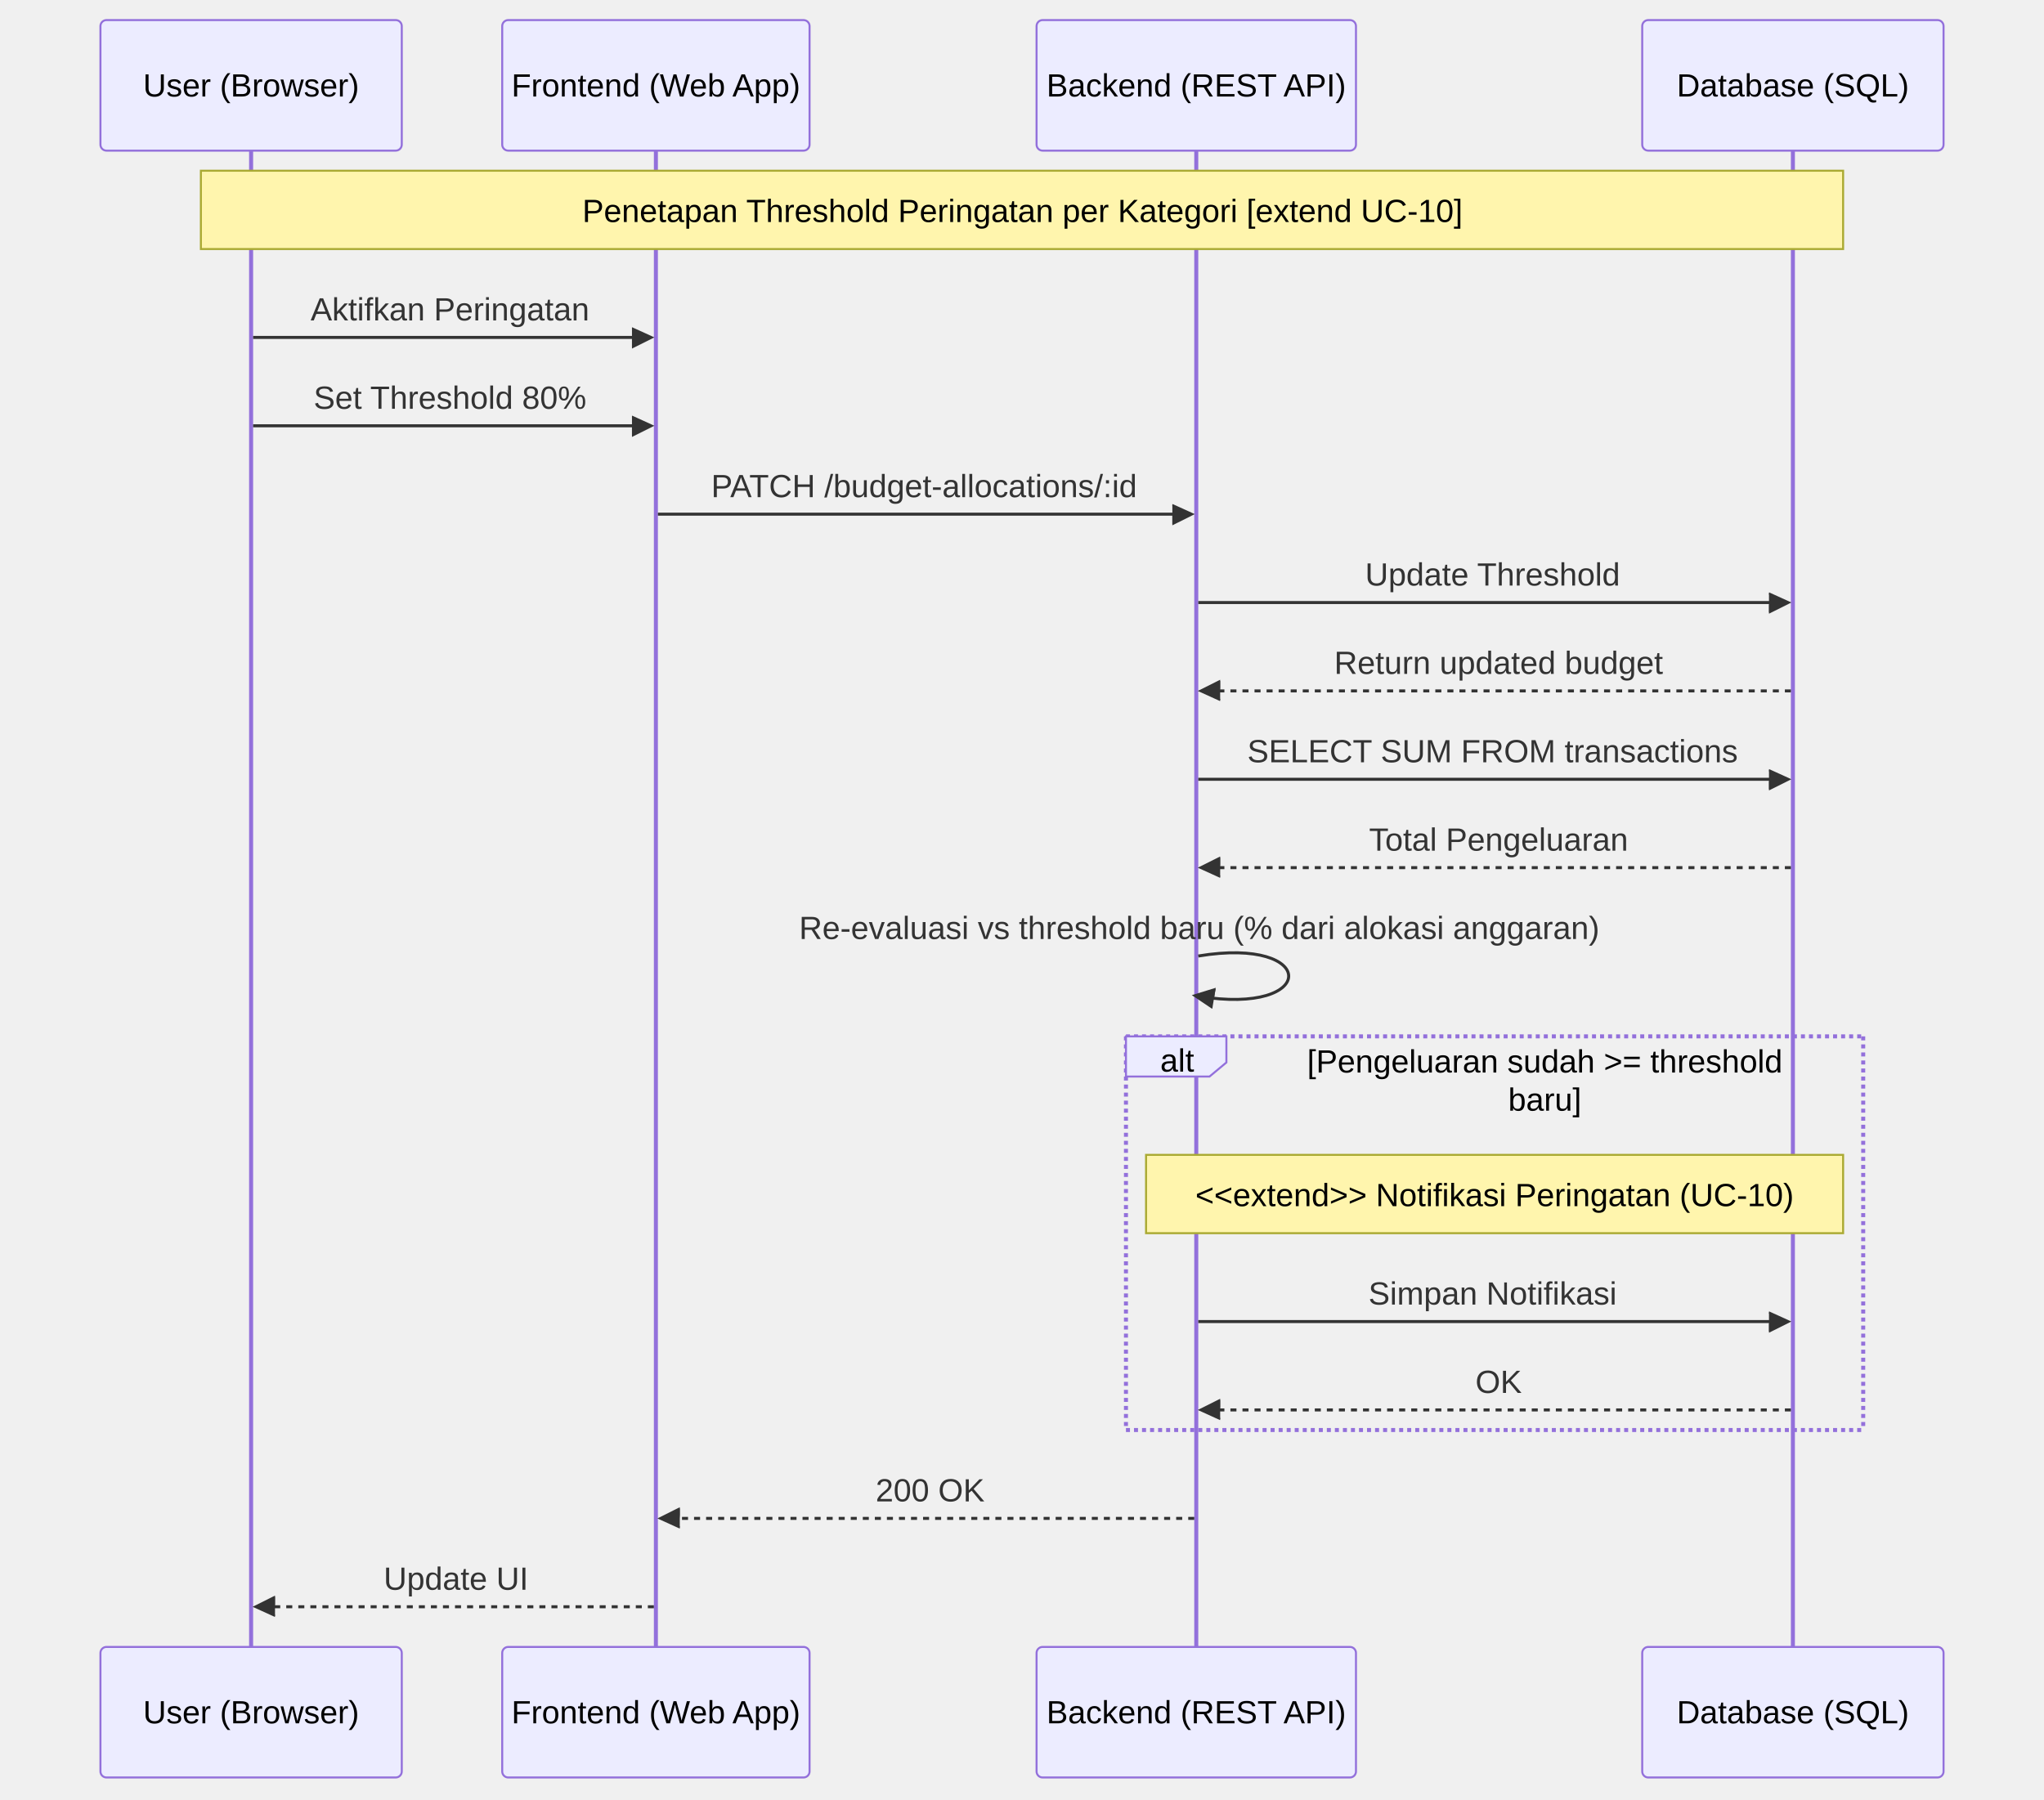
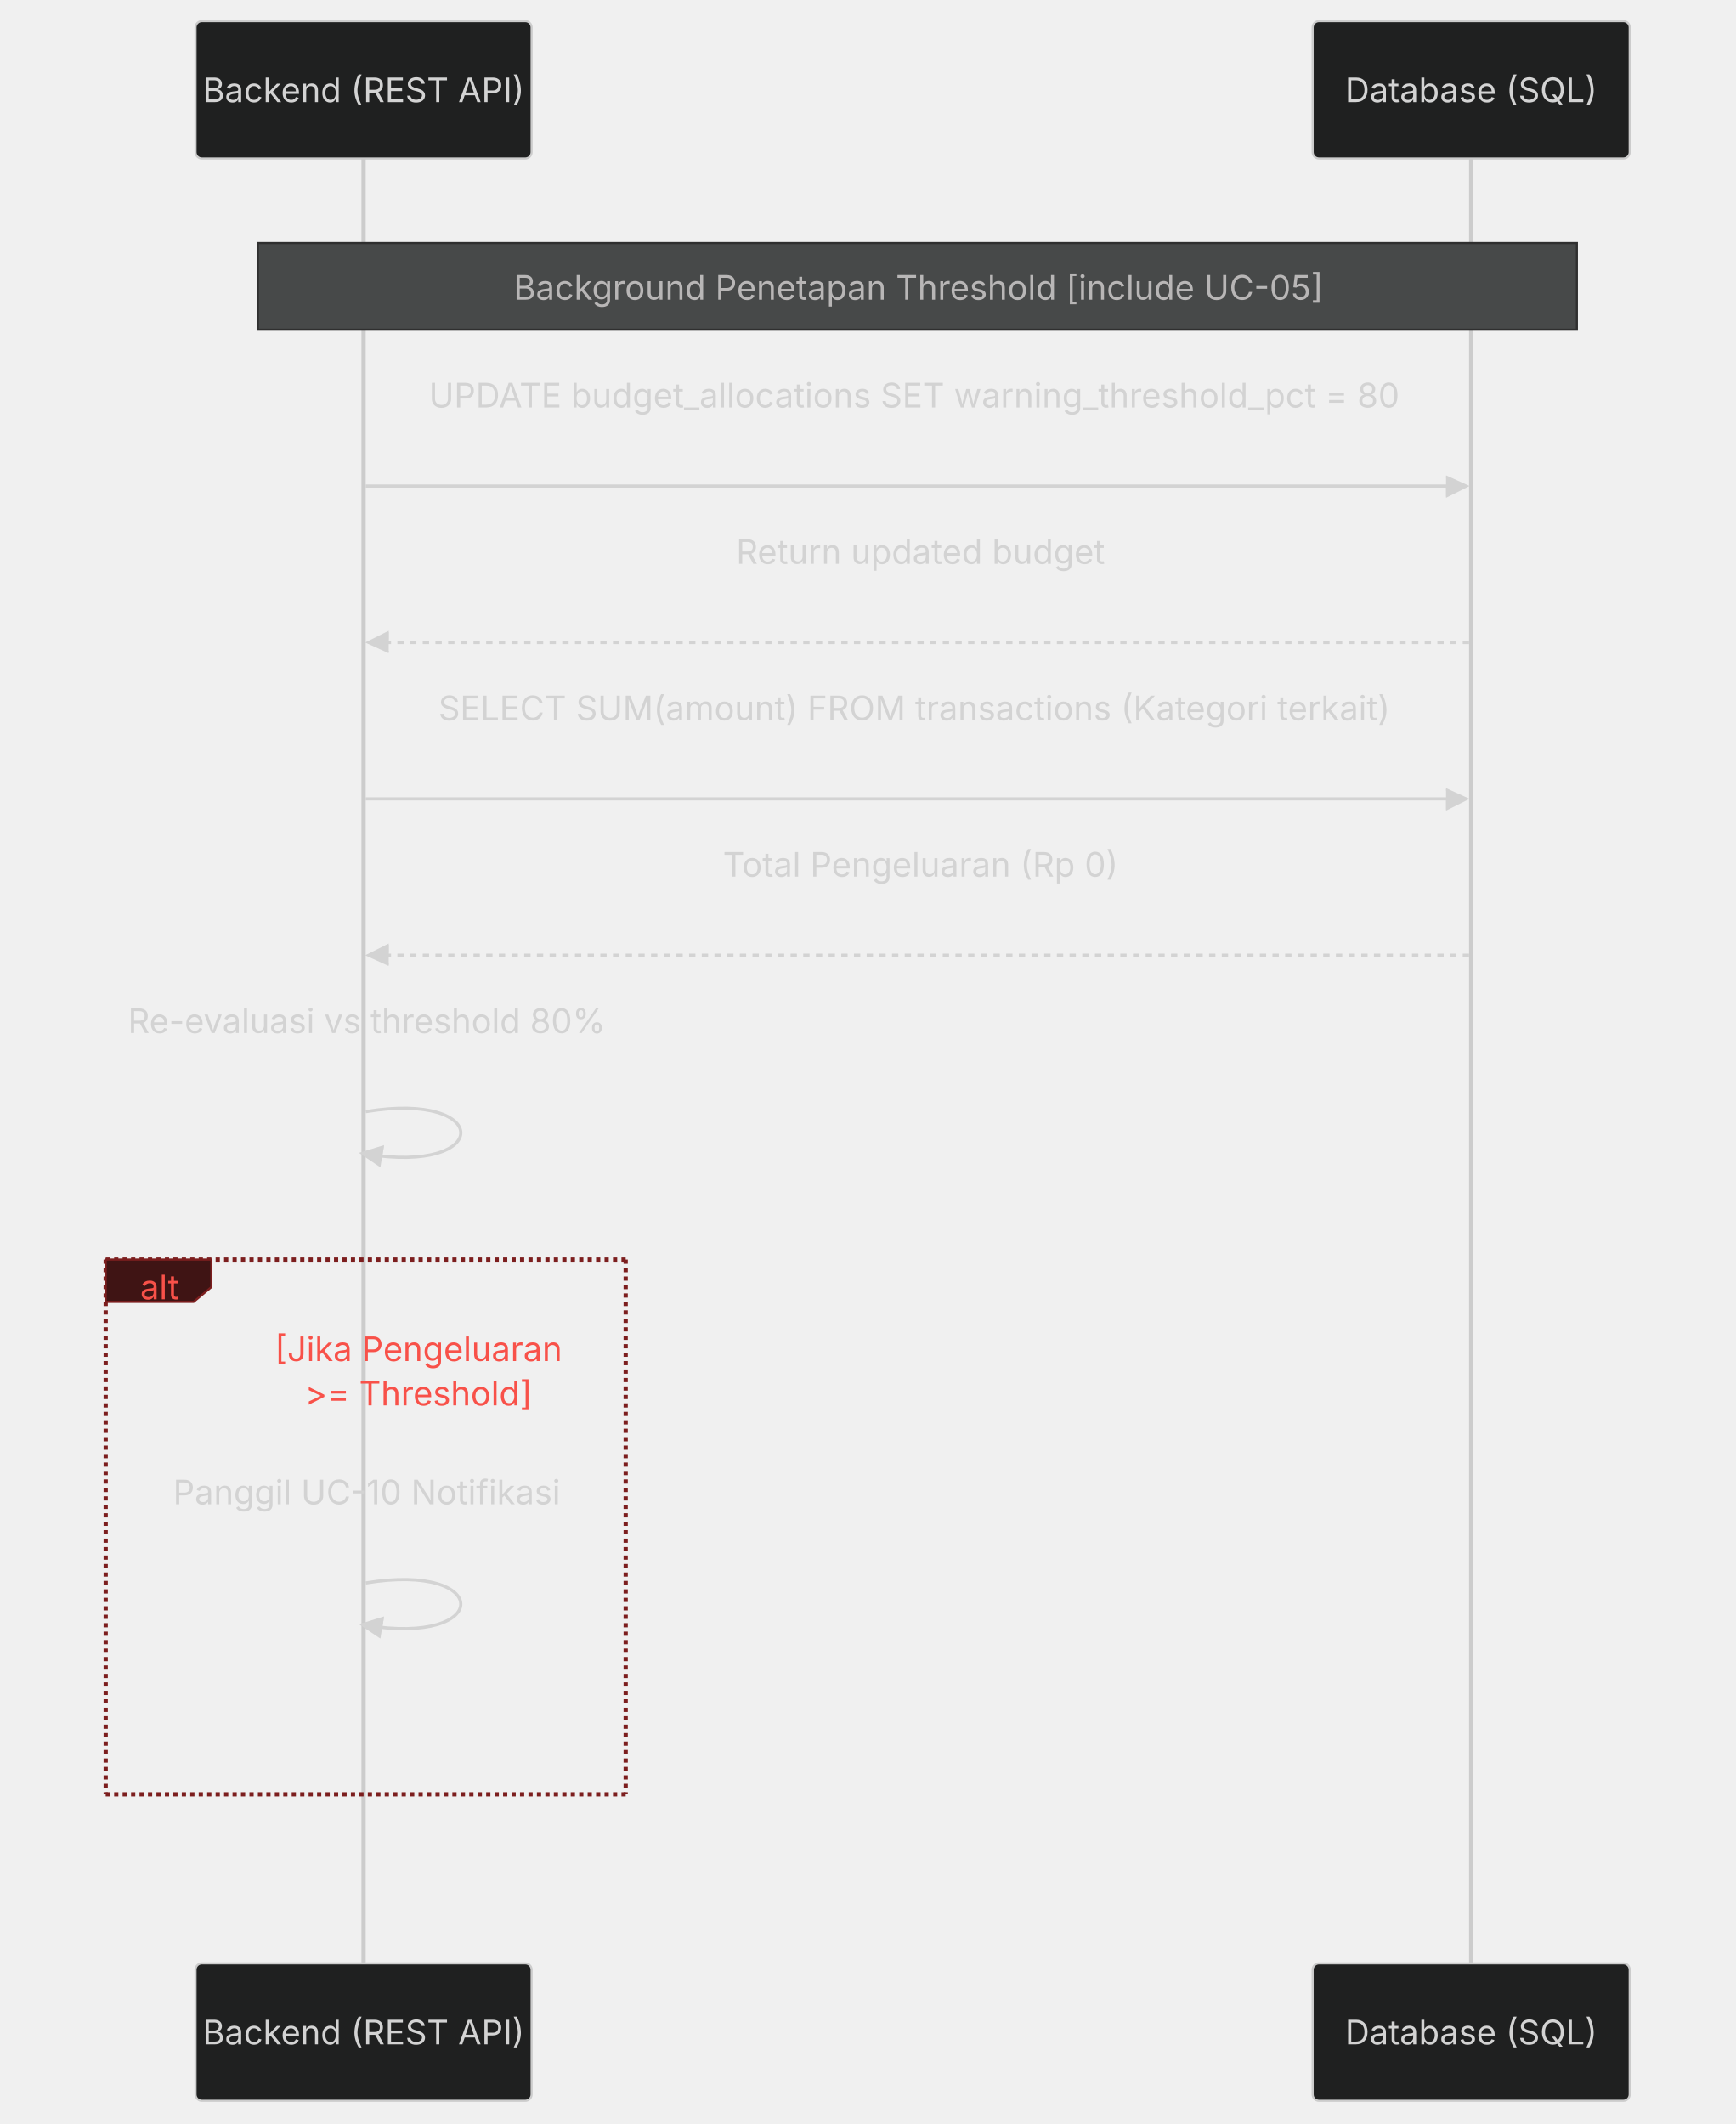
- <svg xmlns="http://www.w3.org/2000/svg" id="my-svg" width="100%" style="max-width: 1017.5px; background-color: transparent;" viewBox="-50 -10 1017.5 896" role="graphics-document document" aria-roledescription="sequence">
+ <svg xmlns="http://www.w3.org/2000/svg" id="my-svg" width="821" height="1005" viewBox="-92.5 -10 821 1005" role="graphics-document document" aria-roledescription="sequence" style="background-color: transparent;">
  <g>
-     <rect x="767.5" y="810" fill="#eaeaea" stroke="#666" width="150" height="65" name="DB" rx="3" ry="3" class="actor actor-bottom" />
-     <text x="842.5" y="842.5" dominant-baseline="central" alignment-baseline="central" class="actor actor-box" style="text-anchor: middle; font-size: 16px; font-weight: 400;">
-       <tspan x="842.5" dy="0">Database (SQL)</tspan>
+     <rect x="528.5" y="919" fill="#eaeaea" stroke="#666" width="150" height="65" name="DB" rx="3" ry="3" class="actor actor-bottom" />
+     <text x="603.5" y="951.5" dominant-baseline="central" alignment-baseline="central" class="actor actor-box" style="text-anchor: middle; font-size: 16px; font-weight: 400;">
+       <tspan x="603.5" dy="0">Database (SQL)</tspan>
    </text>
  </g>
  <g>
-     <rect x="466" y="810" fill="#eaeaea" stroke="#666" width="159" height="65" name="Server" rx="3" ry="3" class="actor actor-bottom" />
-     <text x="545.5" y="842.5" dominant-baseline="central" alignment-baseline="central" class="actor actor-box" style="text-anchor: middle; font-size: 16px; font-weight: 400;">
-       <tspan x="545.5" dy="0">Backend (REST API)</tspan>
+     <rect x="0" y="919" fill="#eaeaea" stroke="#666" width="159" height="65" name="Server" rx="3" ry="3" class="actor actor-bottom" />
+     <text x="79.5" y="951.5" dominant-baseline="central" alignment-baseline="central" class="actor actor-box" style="text-anchor: middle; font-size: 16px; font-weight: 400;">
+       <tspan x="79.5" dy="0">Backend (REST API)</tspan>
    </text>
  </g>
  <g>
-     <rect x="200" y="810" fill="#eaeaea" stroke="#666" width="153" height="65" name="UI" rx="3" ry="3" class="actor actor-bottom" />
-     <text x="276.5" y="842.5" dominant-baseline="central" alignment-baseline="central" class="actor actor-box" style="text-anchor: middle; font-size: 16px; font-weight: 400;">
-       <tspan x="276.5" dy="0">Frontend (Web App)</tspan>
-     </text>
-   </g>
-   <g>
-     <rect x="0" y="810" fill="#eaeaea" stroke="#666" width="150" height="65" name="User" rx="3" ry="3" class="actor actor-bottom" />
-     <text x="75" y="842.5" dominant-baseline="central" alignment-baseline="central" class="actor actor-box" style="text-anchor: middle; font-size: 16px; font-weight: 400;">
-       <tspan x="75" dy="0">User (Browser)</tspan>
-     </text>
-   </g>
-   <g>
-     <line id="actor3" x1="842.5" y1="65" x2="842.5" y2="810" class="actor-line 200" stroke-width="0.5px" stroke="#999" name="DB" data-et="life-line" data-id="DB" />
-     <g id="root-3" data-et="participant" data-type="participant" data-id="DB">
-       <rect x="767.5" y="0" fill="#eaeaea" stroke="#666" width="150" height="65" name="DB" rx="3" ry="3" class="actor actor-top" />
-       <text x="842.5" y="32.5" dominant-baseline="central" alignment-baseline="central" class="actor actor-box" style="text-anchor: middle; font-size: 16px; font-weight: 400;">
-         <tspan x="842.5" dy="0">Database (SQL)</tspan>
+     <line id="actor1" x1="603.5" y1="65" x2="603.5" y2="919" class="actor-line 200" stroke-width="0.5px" stroke="#999" name="DB" data-et="life-line" data-id="DB" />
+     <g id="root-1" data-et="participant" data-type="participant" data-id="DB">
+       <rect x="528.5" y="0" fill="#eaeaea" stroke="#666" width="150" height="65" name="DB" rx="3" ry="3" class="actor actor-top" />
+       <text x="603.5" y="32.5" dominant-baseline="central" alignment-baseline="central" class="actor actor-box" style="text-anchor: middle; font-size: 16px; font-weight: 400;">
+         <tspan x="603.5" dy="0">Database (SQL)</tspan>
      </text>
    </g>
  </g>
  <g>
-     <line id="actor2" x1="545.5" y1="65" x2="545.5" y2="810" class="actor-line 200" stroke-width="0.5px" stroke="#999" name="Server" data-et="life-line" data-id="Server" />
-     <g id="root-2" data-et="participant" data-type="participant" data-id="Server">
-       <rect x="466" y="0" fill="#eaeaea" stroke="#666" width="159" height="65" name="Server" rx="3" ry="3" class="actor actor-top" />
-       <text x="545.5" y="32.5" dominant-baseline="central" alignment-baseline="central" class="actor actor-box" style="text-anchor: middle; font-size: 16px; font-weight: 400;">
-         <tspan x="545.5" dy="0">Backend (REST API)</tspan>
+     <line id="actor0" x1="79.5" y1="65" x2="79.5" y2="919" class="actor-line 200" stroke-width="0.5px" stroke="#999" name="Server" data-et="life-line" data-id="Server" />
+     <g id="root-0" data-et="participant" data-type="participant" data-id="Server">
+       <rect x="0" y="0" fill="#eaeaea" stroke="#666" width="159" height="65" name="Server" rx="3" ry="3" class="actor actor-top" />
+       <text x="79.5" y="32.5" dominant-baseline="central" alignment-baseline="central" class="actor actor-box" style="text-anchor: middle; font-size: 16px; font-weight: 400;">
+         <tspan x="79.5" dy="0">Backend (REST API)</tspan>
      </text>
    </g>
  </g>
-   <g>
-     <line id="actor1" x1="276.5" y1="65" x2="276.5" y2="810" class="actor-line 200" stroke-width="0.5px" stroke="#999" name="UI" data-et="life-line" data-id="UI" />
-     <g id="root-1" data-et="participant" data-type="participant" data-id="UI">
-       <rect x="200" y="0" fill="#eaeaea" stroke="#666" width="153" height="65" name="UI" rx="3" ry="3" class="actor actor-top" />
-       <text x="276.5" y="32.5" dominant-baseline="central" alignment-baseline="central" class="actor actor-box" style="text-anchor: middle; font-size: 16px; font-weight: 400;">
-         <tspan x="276.5" dy="0">Frontend (Web App)</tspan>
-       </text>
-     </g>
-   </g>
-   <g>
-     <line id="actor0" x1="75" y1="65" x2="75" y2="810" class="actor-line 200" stroke-width="0.5px" stroke="#999" name="User" data-et="life-line" data-id="User" />
-     <g id="root-0" data-et="participant" data-type="participant" data-id="User">
-       <rect x="0" y="0" fill="#eaeaea" stroke="#666" width="150" height="65" name="User" rx="3" ry="3" class="actor actor-top" />
-       <text x="75" y="32.5" dominant-baseline="central" alignment-baseline="central" class="actor actor-box" style="text-anchor: middle; font-size: 16px; font-weight: 400;">
-         <tspan x="75" dy="0">User (Browser)</tspan>
-       </text>
-     </g>
-   </g>
-   <style>#my-svg{font-family:"trebuchet ms",verdana,arial,sans-serif;font-size:16px;fill:#333;}@keyframes edge-animation-frame{from{stroke-dashoffset:0;}}@keyframes dash{to{stroke-dashoffset:0;}}#my-svg .edge-animation-slow{stroke-dasharray:9,5!important;stroke-dashoffset:900;animation:dash 50s linear infinite;stroke-linecap:round;}#my-svg .edge-animation-fast{stroke-dasharray:9,5!important;stroke-dashoffset:900;animation:dash 20s linear infinite;stroke-linecap:round;}#my-svg .error-icon{fill:#552222;}#my-svg .error-text{fill:#552222;stroke:#552222;}#my-svg .edge-thickness-normal{stroke-width:1px;}#my-svg .edge-thickness-thick{stroke-width:3.5px;}#my-svg .edge-pattern-solid{stroke-dasharray:0;}#my-svg .edge-thickness-invisible{stroke-width:0;fill:none;}#my-svg .edge-pattern-dashed{stroke-dasharray:3;}#my-svg .edge-pattern-dotted{stroke-dasharray:2;}#my-svg .marker{fill:#333333;stroke:#333333;}#my-svg .marker.cross{stroke:#333333;}#my-svg svg{font-family:"trebuchet ms",verdana,arial,sans-serif;font-size:16px;}#my-svg p{margin:0;}#my-svg .actor{stroke:#9370DB;fill:#ECECFF;stroke-width:1;}#my-svg rect.actor.outer-path[data-look="neo"]{filter:drop-shadow(1px 2px 2px rgba(185, 185, 185, 1));}#my-svg rect.note[data-look="neo"]{stroke:#aaaa33;fill:#fff5ad;filter:drop-shadow(1px 2px 2px rgba(185, 185, 185, 1));}#my-svg text.actor&gt;tspan{fill:black;stroke:none;}#my-svg .actor-line{stroke:#9370DB;}#my-svg .innerArc{stroke-width:1.5;stroke-dasharray:none;}#my-svg .messageLine0{stroke-width:1.5;stroke-dasharray:none;stroke:#333;}#my-svg .messageLine1{stroke-width:1.5;stroke-dasharray:2,2;stroke:#333;}#my-svg [id$="-arrowhead"] path{fill:#333;stroke:#333;}#my-svg .sequenceNumber{fill:white;}#my-svg [id$="-sequencenumber"]{fill:#333;}#my-svg [id$="-crosshead"] path{fill:#333;stroke:#333;}#my-svg .messageText{fill:#333;stroke:none;}#my-svg .labelBox{stroke:#9370DB;fill:#ECECFF;filter:none;}#my-svg .labelText,#my-svg .labelText&gt;tspan{fill:black;stroke:none;}#my-svg .loopText,#my-svg .loopText&gt;tspan{fill:black;stroke:none;}#my-svg .loopLine{stroke-width:2px;stroke-dasharray:2,2;stroke:#9370DB;fill:#9370DB;}#my-svg .note{stroke:#aaaa33;fill:#fff5ad;}#my-svg .noteText,#my-svg .noteText&gt;tspan{fill:black;stroke:none;font-weight:normal;}#my-svg .activation0{fill:#f4f4f4;stroke:#666;}#my-svg .activation1{fill:#f4f4f4;stroke:#666;}#my-svg .activation2{fill:#f4f4f4;stroke:#666;}#my-svg .actorPopupMenu{position:absolute;}#my-svg .actorPopupMenuPanel{position:absolute;fill:#ECECFF;box-shadow:0px 8px 16px 0px rgba(0,0,0,0.2);filter:drop-shadow(3px 5px 2px rgb(0 0 0 / 0.4));}#my-svg .actor-man circle,#my-svg line{fill:#ECECFF;stroke-width:2px;}#my-svg g rect.rect{filter:drop-shadow(1px 2px 2px rgba(185, 185, 185, 1));stroke:#9370DB;}#my-svg .node .neo-node{stroke:#9370DB;}#my-svg [data-look="neo"].node rect,#my-svg [data-look="neo"].cluster rect,#my-svg [data-look="neo"].node polygon{stroke:#9370DB;filter:drop-shadow(1px 2px 2px rgba(185, 185, 185, 1));}#my-svg [data-look="neo"].node path{stroke:#9370DB;stroke-width:1px;}#my-svg [data-look="neo"].node .outer-path{filter:drop-shadow(1px 2px 2px rgba(185, 185, 185, 1));}#my-svg [data-look="neo"].node .neo-line path{stroke:#9370DB;filter:none;}#my-svg [data-look="neo"].node circle{stroke:#9370DB;filter:drop-shadow(1px 2px 2px rgba(185, 185, 185, 1));}#my-svg [data-look="neo"].node circle .state-start{fill:#000000;}#my-svg [data-look="neo"].icon-shape .icon{fill:#9370DB;filter:drop-shadow(1px 2px 2px rgba(185, 185, 185, 1));}#my-svg [data-look="neo"].icon-shape .icon-neo path{stroke:#9370DB;filter:drop-shadow(1px 2px 2px rgba(185, 185, 185, 1));}#my-svg :root{--mermaid-font-family:"trebuchet ms",verdana,arial,sans-serif;}</style>
+   <style>#my-svg{font-family:-apple-system,BlinkMacSystemFont,'Segoe UI',sans-serif;font-size:14px;fill:#ccc;}@keyframes edge-animation-frame{from{stroke-dashoffset:0;}}@keyframes dash{to{stroke-dashoffset:0;}}#my-svg .edge-animation-slow{stroke-dasharray:9,5!important;stroke-dashoffset:900;animation:dash 50s linear infinite;stroke-linecap:round;}#my-svg .edge-animation-fast{stroke-dasharray:9,5!important;stroke-dashoffset:900;animation:dash 20s linear infinite;stroke-linecap:round;}#my-svg .error-icon{fill:#a44141;}#my-svg .error-text{fill:#ddd;stroke:#ddd;}#my-svg .edge-thickness-normal{stroke-width:1px;}#my-svg .edge-thickness-thick{stroke-width:3.5px;}#my-svg .edge-pattern-solid{stroke-dasharray:0;}#my-svg .edge-thickness-invisible{stroke-width:0;fill:none;}#my-svg .edge-pattern-dashed{stroke-dasharray:3;}#my-svg .edge-pattern-dotted{stroke-dasharray:2;}#my-svg .marker{fill:lightgrey;stroke:lightgrey;}#my-svg .marker.cross{stroke:lightgrey;}#my-svg svg{font-family:-apple-system,BlinkMacSystemFont,'Segoe UI',sans-serif;font-size:14px;}#my-svg p{margin:0;}#my-svg .actor{stroke:#ccc;fill:#1f2020;stroke-width:1;}#my-svg rect.actor.outer-path[data-look="neo"]{filter:drop-shadow( 1px 2px 2px rgba(185,185,185,1));}#my-svg rect.note[data-look="neo"]{stroke:hsl(180, 0%, 18.353%);fill:hsl(180, 1.587%, 28.353%);filter:drop-shadow( 1px 2px 2px rgba(185,185,185,1));}#my-svg text.actor&gt;tspan{fill:lightgrey;stroke:none;}#my-svg .actor-line{stroke:#ccc;}#my-svg .innerArc{stroke-width:1.5;stroke-dasharray:none;}#my-svg .messageLine0{stroke-width:1.5;stroke-dasharray:none;stroke:lightgrey;}#my-svg .messageLine1{stroke-width:1.5;stroke-dasharray:2,2;stroke:lightgrey;}#my-svg [id$="-arrowhead"] path{fill:lightgrey;stroke:lightgrey;}#my-svg .sequenceNumber{fill:black;}#my-svg [id$="-sequencenumber"]{fill:lightgrey;}#my-svg [id$="-crosshead"] path{fill:lightgrey;stroke:lightgrey;}#my-svg .messageText{fill:lightgrey;stroke:none;}#my-svg .labelBox{stroke:#7c1e1e;fill:#3f1414;filter:none;}#my-svg .labelText,#my-svg .labelText&gt;tspan{fill:#f85149;stroke:none;}#my-svg .loopText,#my-svg .loopText&gt;tspan{fill:#f85149;stroke:none;}#my-svg .loopLine{stroke-width:2px;stroke-dasharray:2,2;stroke:#7c1e1e;fill:#7c1e1e;}#my-svg .note{stroke:hsl(180, 0%, 18.353%);fill:hsl(180, 1.587%, 28.353%);}#my-svg .noteText,#my-svg .noteText&gt;tspan{fill:rgb(183.848, 181.552, 181.552);stroke:none;font-weight:normal;}#my-svg .activation0{fill:hsl(180, 1.587%, 28.353%);stroke:#ccc;}#my-svg .activation1{fill:hsl(180, 1.587%, 28.353%);stroke:#ccc;}#my-svg .activation2{fill:hsl(180, 1.587%, 28.353%);stroke:#ccc;}#my-svg .actorPopupMenu{position:absolute;}#my-svg .actorPopupMenuPanel{position:absolute;fill:#1f2020;box-shadow:0px 8px 16px 0px rgba(0,0,0,0.2);filter:drop-shadow(3px 5px 2px rgb(0 0 0 / 0.4));}#my-svg .actor-man circle,#my-svg line{fill:#1f2020;stroke-width:2px;}#my-svg g rect.rect{filter:drop-shadow( 1px 2px 2px rgba(185,185,185,1));stroke:#ccc;}#my-svg .node .neo-node{stroke:#ccc;}#my-svg [data-look="neo"].node rect,#my-svg [data-look="neo"].cluster rect,#my-svg [data-look="neo"].node polygon{stroke:url(#my-svg-gradient);filter:drop-shadow( 1px 2px 2px rgba(185,185,185,1));}#my-svg [data-look="neo"].node path{stroke:url(#my-svg-gradient);stroke-width:1px;}#my-svg [data-look="neo"].node .outer-path{filter:drop-shadow( 1px 2px 2px rgba(185,185,185,1));}#my-svg [data-look="neo"].node .neo-line path{stroke:#ccc;filter:none;}#my-svg [data-look="neo"].node circle{stroke:url(#my-svg-gradient);filter:drop-shadow( 1px 2px 2px rgba(185,185,185,1));}#my-svg [data-look="neo"].node circle .state-start{fill:#000000;}#my-svg [data-look="neo"].icon-shape .icon{fill:url(#my-svg-gradient);filter:drop-shadow( 1px 2px 2px rgba(185,185,185,1));}#my-svg [data-look="neo"].icon-shape .icon-neo path{stroke:url(#my-svg-gradient);filter:drop-shadow( 1px 2px 2px rgba(185,185,185,1));}#my-svg :root{--mermaid-font-family:"trebuchet ms",verdana,arial,sans-serif;}</style>
  <g />
  <defs>
    <symbol id="my-svg-computer" width="24" height="24">
      <path transform="scale(.5)" d="M2 2v13h20v-13h-20zm18 11h-16v-9h16v9zm-10.228 6l.466-1h3.524l.467 1h-4.457zm14.228 3h-24l2-6h2.104l-1.33 4h18.45l-1.297-4h2.073l2 6zm-5-10h-14v-7h14v7z" />
    </symbol>
  </defs>
  <defs>
    <symbol id="my-svg-database" fill-rule="evenodd" clip-rule="evenodd">
      <path transform="scale(.5)" d="M12.258.001l.256.004.255.005.253.008.251.01.249.012.247.015.246.016.242.019.241.02.239.023.236.024.233.027.231.028.229.031.225.032.223.034.22.036.217.038.214.04.211.041.208.043.205.045.201.046.198.048.194.05.191.051.187.053.183.054.18.056.175.057.172.059.168.06.163.061.16.063.155.064.15.066.074.033.073.033.071.034.07.034.069.035.068.035.067.035.066.035.064.036.064.036.062.036.06.036.06.037.058.037.058.037.055.038.055.038.053.038.052.038.051.039.05.039.048.039.047.039.045.04.044.04.043.04.041.04.04.041.039.041.037.041.036.041.034.041.033.042.032.042.03.042.029.042.027.042.026.043.024.043.023.043.021.043.02.043.018.044.017.043.015.044.013.044.012.044.011.045.009.044.007.045.006.045.004.045.002.045.001.045v17l-.001.045-.002.045-.004.045-.006.045-.007.045-.009.044-.011.045-.012.044-.013.044-.015.044-.017.043-.018.044-.02.043-.021.043-.023.043-.024.043-.026.043-.027.042-.029.042-.03.042-.032.042-.033.042-.034.041-.036.041-.037.041-.039.041-.04.041-.041.04-.043.04-.044.04-.045.04-.047.039-.048.039-.05.039-.051.039-.052.038-.053.038-.055.038-.055.038-.058.037-.058.037-.06.037-.06.036-.062.036-.064.036-.064.036-.066.035-.067.035-.068.035-.069.035-.07.034-.071.034-.073.033-.074.033-.15.066-.155.064-.16.063-.163.061-.168.06-.172.059-.175.057-.18.056-.183.054-.187.053-.191.051-.194.05-.198.048-.201.046-.205.045-.208.043-.211.041-.214.04-.217.038-.22.036-.223.034-.225.032-.229.031-.231.028-.233.027-.236.024-.239.023-.241.02-.242.019-.246.016-.247.015-.249.012-.251.01-.253.008-.255.005-.256.004-.258.001-.258-.001-.256-.004-.255-.005-.253-.008-.251-.01-.249-.012-.247-.015-.245-.016-.243-.019-.241-.02-.238-.023-.236-.024-.234-.027-.231-.028-.228-.031-.226-.032-.223-.034-.22-.036-.217-.038-.214-.04-.211-.041-.208-.043-.204-.045-.201-.046-.198-.048-.195-.05-.19-.051-.187-.053-.184-.054-.179-.056-.176-.057-.172-.059-.167-.06-.164-.061-.159-.063-.155-.064-.151-.066-.074-.033-.072-.033-.072-.034-.07-.034-.069-.035-.068-.035-.067-.035-.066-.035-.064-.036-.063-.036-.062-.036-.061-.036-.06-.037-.058-.037-.057-.037-.056-.038-.055-.038-.053-.038-.052-.038-.051-.039-.049-.039-.049-.039-.046-.039-.046-.04-.044-.04-.043-.04-.041-.04-.04-.041-.039-.041-.037-.041-.036-.041-.034-.041-.033-.042-.032-.042-.03-.042-.029-.042-.027-.042-.026-.043-.024-.043-.023-.043-.021-.043-.02-.043-.018-.044-.017-.043-.015-.044-.013-.044-.012-.044-.011-.045-.009-.044-.007-.045-.006-.045-.004-.045-.002-.045-.001-.045v-17l.001-.045.002-.045.004-.045.006-.045.007-.045.009-.044.011-.045.012-.044.013-.044.015-.044.017-.043.018-.044.02-.043.021-.043.023-.043.024-.043.026-.043.027-.042.029-.042.03-.042.032-.042.033-.042.034-.041.036-.041.037-.041.039-.041.04-.041.041-.04.043-.04.044-.04.046-.04.046-.039.049-.039.049-.039.051-.039.052-.038.053-.038.055-.038.056-.038.057-.037.058-.037.06-.037.061-.036.062-.036.063-.036.064-.036.066-.035.067-.035.068-.035.069-.035.07-.034.072-.034.072-.033.074-.033.151-.066.155-.064.159-.063.164-.061.167-.06.172-.059.176-.057.179-.056.184-.054.187-.053.19-.051.195-.05.198-.048.201-.046.204-.045.208-.043.211-.041.214-.04.217-.038.22-.036.223-.034.226-.032.228-.031.231-.028.234-.027.236-.024.238-.023.241-.02.243-.019.245-.016.247-.015.249-.012.251-.01.253-.008.255-.005.256-.004.258-.001.258.001zm-9.258 20.499v.01l.001.021.003.021.004.022.005.021.006.022.007.022.009.023.01.022.011.023.012.023.013.023.015.023.016.024.017.023.018.024.019.024.021.024.022.025.023.024.024.025.052.049.056.05.061.051.066.051.07.051.075.051.079.052.084.052.088.052.092.052.097.052.102.051.105.052.11.052.114.051.119.051.123.051.127.05.131.05.135.05.139.048.144.049.147.047.152.047.155.047.16.045.163.045.167.043.171.043.176.041.178.041.183.039.187.039.19.037.194.035.197.035.202.033.204.031.209.03.212.029.216.027.219.025.222.024.226.021.23.02.233.018.236.016.24.015.243.012.246.01.249.008.253.005.256.004.259.001.26-.001.257-.004.254-.005.25-.008.247-.011.244-.012.241-.014.237-.016.233-.018.231-.021.226-.021.224-.024.22-.026.216-.027.212-.028.21-.031.205-.031.202-.034.198-.034.194-.036.191-.037.187-.039.183-.04.179-.04.175-.042.172-.043.168-.044.163-.045.16-.046.155-.046.152-.047.148-.048.143-.049.139-.049.136-.05.131-.05.126-.05.123-.051.118-.052.114-.051.11-.052.106-.052.101-.052.096-.052.092-.052.088-.053.083-.051.079-.052.074-.052.07-.051.065-.051.06-.051.056-.05.051-.05.023-.024.023-.025.021-.024.02-.024.019-.024.018-.024.017-.024.015-.023.014-.024.013-.023.012-.023.01-.023.01-.022.008-.022.006-.022.006-.022.004-.022.004-.021.001-.021.001-.021v-4.127l-.077.055-.08.053-.083.054-.085.053-.087.052-.09.052-.093.051-.095.05-.097.05-.1.049-.102.049-.105.048-.106.047-.109.047-.111.046-.114.045-.115.045-.118.044-.12.043-.122.042-.124.042-.126.041-.128.04-.13.04-.132.038-.134.038-.135.037-.138.037-.139.035-.142.035-.143.034-.144.033-.147.032-.148.031-.15.03-.151.03-.153.029-.154.027-.156.027-.158.026-.159.025-.161.024-.162.023-.163.022-.165.021-.166.02-.167.019-.169.018-.169.017-.171.016-.173.015-.173.014-.175.013-.175.012-.177.011-.178.01-.179.008-.179.008-.181.006-.182.005-.182.004-.184.003-.184.002h-.37l-.184-.002-.184-.003-.182-.004-.182-.005-.181-.006-.179-.008-.179-.008-.178-.01-.176-.011-.176-.012-.175-.013-.173-.014-.172-.015-.171-.016-.17-.017-.169-.018-.167-.019-.166-.02-.165-.021-.163-.022-.162-.023-.161-.024-.159-.025-.157-.026-.156-.027-.155-.027-.153-.029-.151-.03-.15-.03-.148-.031-.146-.032-.145-.033-.143-.034-.141-.035-.14-.035-.137-.037-.136-.037-.134-.038-.132-.038-.13-.04-.128-.04-.126-.041-.124-.042-.122-.042-.12-.044-.117-.043-.116-.045-.113-.045-.112-.046-.109-.047-.106-.047-.105-.048-.102-.049-.1-.049-.097-.05-.095-.05-.093-.052-.09-.051-.087-.052-.085-.053-.083-.054-.08-.054-.077-.054v4.127zm0-5.654v.011l.001.021.003.021.004.021.005.022.006.022.007.022.009.022.01.022.011.023.012.023.013.023.015.024.016.023.017.024.018.024.019.024.021.024.022.024.023.025.024.024.052.05.056.05.061.05.066.051.07.051.075.052.079.051.084.052.088.052.092.052.097.052.102.052.105.052.11.051.114.051.119.052.123.05.127.051.131.05.135.049.139.049.144.048.147.048.152.047.155.046.16.045.163.045.167.044.171.042.176.042.178.04.183.04.187.038.19.037.194.036.197.034.202.033.204.032.209.03.212.028.216.027.219.025.222.024.226.022.23.02.233.018.236.016.24.014.243.012.246.01.249.008.253.006.256.003.259.001.26-.001.257-.003.254-.006.25-.008.247-.01.244-.012.241-.015.237-.016.233-.018.231-.02.226-.022.224-.024.22-.025.216-.027.212-.029.21-.03.205-.032.202-.033.198-.035.194-.036.191-.037.187-.039.183-.039.179-.041.175-.042.172-.043.168-.044.163-.045.16-.045.155-.047.152-.047.148-.048.143-.048.139-.05.136-.049.131-.05.126-.051.123-.051.118-.051.114-.052.11-.052.106-.052.101-.052.096-.052.092-.052.088-.052.083-.052.079-.052.074-.051.07-.052.065-.051.06-.05.056-.051.051-.049.023-.025.023-.024.021-.025.02-.024.019-.024.018-.024.017-.024.015-.023.014-.023.013-.024.012-.022.01-.023.01-.023.008-.022.006-.022.006-.022.004-.021.004-.022.001-.021.001-.021v-4.139l-.077.054-.08.054-.083.054-.085.052-.087.053-.09.051-.093.051-.095.051-.097.05-.1.049-.102.049-.105.048-.106.047-.109.047-.111.046-.114.045-.115.044-.118.044-.12.044-.122.042-.124.042-.126.041-.128.04-.13.039-.132.039-.134.038-.135.037-.138.036-.139.036-.142.035-.143.033-.144.033-.147.033-.148.031-.15.03-.151.03-.153.028-.154.028-.156.027-.158.026-.159.025-.161.024-.162.023-.163.022-.165.021-.166.02-.167.019-.169.018-.169.017-.171.016-.173.015-.173.014-.175.013-.175.012-.177.011-.178.009-.179.009-.179.007-.181.007-.182.005-.182.004-.184.003-.184.002h-.37l-.184-.002-.184-.003-.182-.004-.182-.005-.181-.007-.179-.007-.179-.009-.178-.009-.176-.011-.176-.012-.175-.013-.173-.014-.172-.015-.171-.016-.17-.017-.169-.018-.167-.019-.166-.02-.165-.021-.163-.022-.162-.023-.161-.024-.159-.025-.157-.026-.156-.027-.155-.028-.153-.028-.151-.03-.15-.03-.148-.031-.146-.033-.145-.033-.143-.033-.141-.035-.14-.036-.137-.036-.136-.037-.134-.038-.132-.039-.13-.039-.128-.04-.126-.041-.124-.042-.122-.043-.12-.043-.117-.044-.116-.044-.113-.046-.112-.046-.109-.046-.106-.047-.105-.048-.102-.049-.1-.049-.097-.05-.095-.051-.093-.051-.09-.051-.087-.053-.085-.052-.083-.054-.08-.054-.077-.054v4.139zm0-5.666v.011l.001.02.003.022.004.021.005.022.006.021.007.022.009.023.01.022.011.023.012.023.013.023.015.023.016.024.017.024.018.023.019.024.021.025.022.024.023.024.024.025.052.05.056.05.061.05.066.051.07.051.075.052.079.051.084.052.088.052.092.052.097.052.102.052.105.051.11.052.114.051.119.051.123.051.127.05.131.05.135.05.139.049.144.048.147.048.152.047.155.046.16.045.163.045.167.043.171.043.176.042.178.04.183.04.187.038.19.037.194.036.197.034.202.033.204.032.209.03.212.028.216.027.219.025.222.024.226.021.23.02.233.018.236.017.24.014.243.012.246.01.249.008.253.006.256.003.259.001.26-.001.257-.003.254-.006.25-.008.247-.01.244-.013.241-.014.237-.016.233-.018.231-.02.226-.022.224-.024.22-.025.216-.027.212-.029.21-.03.205-.032.202-.033.198-.035.194-.036.191-.037.187-.039.183-.039.179-.041.175-.042.172-.043.168-.044.163-.045.16-.045.155-.047.152-.047.148-.048.143-.049.139-.049.136-.049.131-.051.126-.05.123-.051.118-.052.114-.051.11-.052.106-.052.101-.052.096-.052.092-.052.088-.052.083-.052.079-.052.074-.052.07-.051.065-.051.06-.051.056-.05.051-.049.023-.025.023-.025.021-.024.02-.024.019-.024.018-.024.017-.024.015-.023.014-.024.013-.023.012-.023.01-.022.01-.023.008-.022.006-.022.006-.022.004-.022.004-.021.001-.021.001-.021v-4.153l-.077.054-.08.054-.083.053-.085.053-.087.053-.09.051-.093.051-.095.051-.097.05-.1.049-.102.048-.105.048-.106.048-.109.046-.111.046-.114.046-.115.044-.118.044-.12.043-.122.043-.124.042-.126.041-.128.04-.13.039-.132.039-.134.038-.135.037-.138.036-.139.036-.142.034-.143.034-.144.033-.147.032-.148.032-.15.03-.151.03-.153.028-.154.028-.156.027-.158.026-.159.024-.161.024-.162.023-.163.023-.165.021-.166.02-.167.019-.169.018-.169.017-.171.016-.173.015-.173.014-.175.013-.175.012-.177.01-.178.01-.179.009-.179.007-.181.006-.182.006-.182.004-.184.003-.184.001-.185.001-.185-.001-.184-.001-.184-.003-.182-.004-.182-.006-.181-.006-.179-.007-.179-.009-.178-.01-.176-.01-.176-.012-.175-.013-.173-.014-.172-.015-.171-.016-.17-.017-.169-.018-.167-.019-.166-.02-.165-.021-.163-.023-.162-.023-.161-.024-.159-.024-.157-.026-.156-.027-.155-.028-.153-.028-.151-.03-.15-.03-.148-.032-.146-.032-.145-.033-.143-.034-.141-.034-.14-.036-.137-.036-.136-.037-.134-.038-.132-.039-.13-.039-.128-.041-.126-.041-.124-.041-.122-.043-.12-.043-.117-.044-.116-.044-.113-.046-.112-.046-.109-.046-.106-.048-.105-.048-.102-.048-.1-.05-.097-.049-.095-.051-.093-.051-.09-.052-.087-.052-.085-.053-.083-.053-.08-.054-.077-.054v4.153zm8.74-8.179l-.257.004-.254.005-.25.008-.247.011-.244.012-.241.014-.237.016-.233.018-.231.021-.226.022-.224.023-.22.026-.216.027-.212.028-.21.031-.205.032-.202.033-.198.034-.194.036-.191.038-.187.038-.183.04-.179.041-.175.042-.172.043-.168.043-.163.045-.16.046-.155.046-.152.048-.148.048-.143.048-.139.049-.136.05-.131.05-.126.051-.123.051-.118.051-.114.052-.11.052-.106.052-.101.052-.096.052-.092.052-.088.052-.083.052-.079.052-.074.051-.07.052-.065.051-.06.05-.056.05-.051.05-.023.025-.023.024-.021.024-.02.025-.019.024-.018.024-.017.023-.015.024-.014.023-.013.023-.012.023-.01.023-.01.022-.008.022-.006.023-.006.021-.004.022-.004.021-.001.021-.001.021.001.021.001.021.004.021.004.022.006.021.006.023.008.022.01.022.01.023.012.023.013.023.014.023.015.024.017.023.018.024.019.024.02.025.021.024.023.024.023.025.051.05.056.05.06.05.065.051.07.052.074.051.079.052.083.052.088.052.092.052.096.052.101.052.106.052.11.052.114.052.118.051.123.051.126.051.131.05.136.05.139.049.143.048.148.048.152.048.155.046.16.046.163.045.168.043.172.043.175.042.179.041.183.04.187.038.191.038.194.036.198.034.202.033.205.032.21.031.212.028.216.027.22.026.224.023.226.022.231.021.233.018.237.016.241.014.244.012.247.011.25.008.254.005.257.004.26.001.26-.001.257-.004.254-.005.25-.008.247-.011.244-.012.241-.014.237-.016.233-.018.231-.021.226-.022.224-.023.22-.026.216-.027.212-.028.21-.031.205-.032.202-.033.198-.034.194-.036.191-.038.187-.038.183-.04.179-.041.175-.042.172-.043.168-.043.163-.045.16-.046.155-.046.152-.048.148-.048.143-.048.139-.049.136-.05.131-.05.126-.051.123-.051.118-.051.114-.052.11-.052.106-.052.101-.052.096-.052.092-.052.088-.052.083-.052.079-.052.074-.051.07-.052.065-.051.06-.05.056-.05.051-.05.023-.025.023-.024.021-.024.02-.025.019-.024.018-.024.017-.023.015-.024.014-.023.013-.023.012-.023.01-.023.01-.022.008-.022.006-.023.006-.021.004-.022.004-.021.001-.021.001-.021-.001-.021-.001-.021-.004-.021-.004-.022-.006-.021-.006-.023-.008-.022-.01-.022-.01-.023-.012-.023-.013-.023-.014-.023-.015-.024-.017-.023-.018-.024-.019-.024-.02-.025-.021-.024-.023-.024-.023-.025-.051-.05-.056-.05-.06-.05-.065-.051-.07-.052-.074-.051-.079-.052-.083-.052-.088-.052-.092-.052-.096-.052-.101-.052-.106-.052-.11-.052-.114-.052-.118-.051-.123-.051-.126-.051-.131-.05-.136-.05-.139-.049-.143-.048-.148-.048-.152-.048-.155-.046-.16-.046-.163-.045-.168-.043-.172-.043-.175-.042-.179-.041-.183-.04-.187-.038-.191-.038-.194-.036-.198-.034-.202-.033-.205-.032-.21-.031-.212-.028-.216-.027-.22-.026-.224-.023-.226-.022-.231-.021-.233-.018-.237-.016-.241-.014-.244-.012-.247-.011-.25-.008-.254-.005-.257-.004-.26-.001-.26.001z" />
    </symbol>
  </defs>
  <defs>
    <symbol id="my-svg-clock" width="24" height="24">
      <path transform="scale(.5)" d="M12 2c5.514 0 10 4.486 10 10s-4.486 10-10 10-10-4.486-10-10 4.486-10 10-10zm0-2c-6.627 0-12 5.373-12 12s5.373 12 12 12 12-5.373 12-12-5.373-12-12-12zm5.848 12.459c.202.038.202.333.001.372-1.907.361-6.045 1.111-6.547 1.111-.719 0-1.301-.582-1.301-1.301 0-.512.77-5.447 1.125-7.445.034-.192.312-.181.343.014l.985 6.238 5.394 1.011z" />
    </symbol>
  </defs>
  <defs>
    <marker id="my-svg-arrowhead" refX="7.9" refY="5" markerUnits="userSpaceOnUse" markerWidth="12" markerHeight="12" orient="auto-start-reverse">
      <path d="M -1 0 L 10 5 L 0 10 z" />
    </marker>
  </defs>
  <defs>
    <marker id="my-svg-crosshead" markerWidth="15" markerHeight="8" orient="auto" refX="4" refY="4.5">
      <path fill="none" stroke="#000000" stroke-width="1pt" d="M 1,2 L 6,7 M 6,2 L 1,7" style="stroke-dasharray: 0, 0;" />
    </marker>
  </defs>
  <defs>
    <marker id="my-svg-filled-head" refX="15.5" refY="7" markerWidth="20" markerHeight="28" orient="auto">
      <path d="M 18,7 L9,13 L14,7 L9,1 Z" />
    </marker>
  </defs>
  <defs>
    <marker id="my-svg-sequencenumber" refX="15" refY="15" markerWidth="60" markerHeight="40" orient="auto">
      <circle cx="15" cy="15" r="6" />
    </marker>
  </defs>
  <defs>
    <marker id="my-svg-solidTopArrowHead" refX="7.9" refY="7.25" markerUnits="userSpaceOnUse" markerWidth="12" markerHeight="12" orient="auto-start-reverse">
      <path d="M 0 0 L 10 8 L 0 8 z" />
    </marker>
  </defs>
  <defs>
    <marker id="my-svg-solidBottomArrowHead" refX="7.9" refY="0.75" markerUnits="userSpaceOnUse" markerWidth="12" markerHeight="12" orient="auto-start-reverse">
      <path d="M 0 0 L 10 0 L 0 8 z" />
    </marker>
  </defs>
  <defs>
    <marker id="my-svg-stickTopArrowHead" refX="7.5" refY="7" markerUnits="userSpaceOnUse" markerWidth="12" markerHeight="12" orient="auto-start-reverse">
      <path d="M 0 0 L 7 7" stroke="black" stroke-width="1.5" fill="none" />
    </marker>
  </defs>
  <defs>
    <marker id="my-svg-stickBottomArrowHead" refX="7.5" refY="0" markerUnits="userSpaceOnUse" markerWidth="12" markerHeight="12" orient="auto-start-reverse">
      <path d="M 0 7 L 7 0" stroke="black" stroke-width="1.5" fill="none" />
    </marker>
  </defs>
  <g data-et="note" data-id="i0">
-     <rect x="50" y="75" fill="#EDF2AE" stroke="#666" width="817.5" height="39" class="note" />
-     <text x="459" y="80" text-anchor="middle" dominant-baseline="middle" alignment-baseline="middle" class="noteText" dy="1em" style="font-size: 16px; font-weight: 400;">
-       <tspan x="459">Penetapan Threshold Peringatan per Kategori [extend UC-10]</tspan>
+     <rect x="29.5" y="105" fill="#EDF2AE" stroke="#666" width="624" height="41" class="note" />
+     <text x="342" y="110" text-anchor="middle" dominant-baseline="middle" alignment-baseline="middle" class="noteText" dy="1em" style="font-size: 16px; font-weight: 400;">
+       <tspan x="342">Background Penetapan Threshold [include UC-05]</tspan>
    </text>
  </g>
-   <g data-et="note" data-id="i10">
-     <rect x="520.5" y="565" fill="#EDF2AE" stroke="#666" width="347" height="39" class="note" />
-     <text x="694" y="570" text-anchor="middle" dominant-baseline="middle" alignment-baseline="middle" class="noteText" dy="1em" style="font-size: 16px; font-weight: 400;">
-       <tspan x="694">&lt;&lt;extend&gt;&gt; Notifikasi Peringatan (UC-10)</tspan>
+   <g data-et="control-structure" data-id="i8">
+     <line x1="-42.5" y1="586" x2="203.5" y2="586" class="loopLine" />
+     <line x1="203.5" y1="586" x2="203.5" y2="839" class="loopLine" />
+     <line x1="-42.5" y1="839" x2="203.5" y2="839" class="loopLine" />
+     <line x1="-42.5" y1="586" x2="-42.5" y2="839" class="loopLine" />
+     <polygon points="-42.5,586 7.5,586 7.5,599 -0.9,606 -42.5,606" class="labelBox" />
+     <text x="-17" y="599" text-anchor="middle" dominant-baseline="middle" alignment-baseline="middle" class="labelText" style="font-size: 16px; font-weight: 400;">alt</text>
+     <text x="105.5" y="634" text-anchor="middle" class="loopText" style="font-size: 16px; font-weight: 400;">
+       <tspan x="105.5">[Jika Pengeluaran</tspan>
+     </text>
+     <text x="105.5" y="655" text-anchor="middle" class="loopText" style="font-size: 16px; font-weight: 400;">
+       <tspan x="105.5">&gt;= Threshold]</tspan>
    </text>
  </g>
-   <g data-et="control-structure" data-id="i13">
-     <line x1="510.5" y1="506" x2="877.5" y2="506" class="loopLine" />
-     <line x1="877.5" y1="506" x2="877.5" y2="702" class="loopLine" />
-     <line x1="510.5" y1="702" x2="877.5" y2="702" class="loopLine" />
-     <line x1="510.5" y1="506" x2="510.5" y2="702" class="loopLine" />
-     <polygon points="510.5,506 560.5,506 560.5,519 552.1,526 510.5,526" class="labelBox" />
-     <text x="536" y="519" text-anchor="middle" dominant-baseline="middle" alignment-baseline="middle" class="labelText" style="font-size: 16px; font-weight: 400;">alt</text>
-     <text x="719" y="524" text-anchor="middle" class="loopText" style="font-size: 16px; font-weight: 400;">
-       <tspan x="719">[Pengeluaran sudah &gt;= threshold</tspan>
-     </text>
-     <text x="719" y="543" text-anchor="middle" class="loopText" style="font-size: 16px; font-weight: 400;">
-       <tspan x="719">baru]</tspan>
-     </text>
-   </g>
-   <text x="174" y="129" text-anchor="middle" dominant-baseline="middle" alignment-baseline="middle" class="messageText" dy="1em" style="font-size: 16px; font-weight: 400;">Aktifkan Peringatan</text>
-   <line x1="76" y1="158" x2="272.5" y2="158" class="messageLine0" data-et="message" data-id="i1" data-from="User" data-to="UI" stroke-width="2" stroke="none" marker-end="url(#my-svg-arrowhead)" style="fill: none;" />
-   <text x="174" y="173" text-anchor="middle" dominant-baseline="middle" alignment-baseline="middle" class="messageText" dy="1em" style="font-size: 16px; font-weight: 400;">Set Threshold 80%</text>
-   <line x1="76" y1="202" x2="272.5" y2="202" class="messageLine0" data-et="message" data-id="i2" data-from="User" data-to="UI" stroke-width="2" stroke="none" marker-end="url(#my-svg-arrowhead)" style="fill: none;" />
-   <text x="410" y="217" text-anchor="middle" dominant-baseline="middle" alignment-baseline="middle" class="messageText" dy="1em" style="font-size: 16px; font-weight: 400;">PATCH /budget-allocations/:id</text>
-   <line x1="277.5" y1="246" x2="541.5" y2="246" class="messageLine0" data-et="message" data-id="i3" data-from="UI" data-to="Server" stroke-width="2" stroke="none" marker-end="url(#my-svg-arrowhead)" style="fill: none;" />
-   <text x="693" y="261" text-anchor="middle" dominant-baseline="middle" alignment-baseline="middle" class="messageText" dy="1em" style="font-size: 16px; font-weight: 400;">Update Threshold</text>
-   <line x1="546.5" y1="290" x2="838.5" y2="290" class="messageLine0" data-et="message" data-id="i4" data-from="Server" data-to="DB" stroke-width="2" stroke="none" marker-end="url(#my-svg-arrowhead)" style="fill: none;" />
-   <text x="696" y="305" text-anchor="middle" dominant-baseline="middle" alignment-baseline="middle" class="messageText" dy="1em" style="font-size: 16px; font-weight: 400;">Return updated budget</text>
-   <line x1="841.5" y1="334" x2="549.5" y2="334" class="messageLine1" data-et="message" data-id="i5" data-from="DB" data-to="Server" stroke-width="2" stroke="none" marker-end="url(#my-svg-arrowhead)" style="stroke-dasharray: 3, 3; fill: none;" />
-   <text x="693" y="349" text-anchor="middle" dominant-baseline="middle" alignment-baseline="middle" class="messageText" dy="1em" style="font-size: 16px; font-weight: 400;">SELECT SUM FROM transactions</text>
-   <line x1="546.5" y1="378" x2="838.5" y2="378" class="messageLine0" data-et="message" data-id="i6" data-from="Server" data-to="DB" stroke-width="2" stroke="none" marker-end="url(#my-svg-arrowhead)" style="fill: none;" />
-   <text x="696" y="393" text-anchor="middle" dominant-baseline="middle" alignment-baseline="middle" class="messageText" dy="1em" style="font-size: 16px; font-weight: 400;">Total Pengeluaran</text>
-   <line x1="841.5" y1="422" x2="549.5" y2="422" class="messageLine1" data-et="message" data-id="i7" data-from="DB" data-to="Server" stroke-width="2" stroke="none" marker-end="url(#my-svg-arrowhead)" style="stroke-dasharray: 3, 3; fill: none;" />
-   <text x="547" y="437" text-anchor="middle" dominant-baseline="middle" alignment-baseline="middle" class="messageText" dy="1em" style="font-size: 16px; font-weight: 400;">Re-evaluasi vs threshold baru (% dari alokasi anggaran)</text>
-   <path d="M 546.5,466 C 606.5,456 606.5,496 546.5,486" class="messageLine0" data-et="message" data-id="i8" data-from="Server" data-to="Server" stroke-width="2" stroke="none" marker-end="url(#my-svg-arrowhead)" style="fill: none;" />
-   <text x="693" y="619" text-anchor="middle" dominant-baseline="middle" alignment-baseline="middle" class="messageText" dy="1em" style="font-size: 16px; font-weight: 400;">Simpan Notifikasi</text>
-   <line x1="546.5" y1="648" x2="838.5" y2="648" class="messageLine0" data-et="message" data-id="i11" data-from="Server" data-to="DB" stroke-width="2" stroke="none" marker-end="url(#my-svg-arrowhead)" style="fill: none;" />
-   <text x="696" y="663" text-anchor="middle" dominant-baseline="middle" alignment-baseline="middle" class="messageText" dy="1em" style="font-size: 16px; font-weight: 400;">OK</text>
-   <line x1="841.5" y1="692" x2="549.5" y2="692" class="messageLine1" data-et="message" data-id="i12" data-from="DB" data-to="Server" stroke-width="2" stroke="none" marker-end="url(#my-svg-arrowhead)" style="stroke-dasharray: 3, 3; fill: none;" />
-   <text x="413" y="717" text-anchor="middle" dominant-baseline="middle" alignment-baseline="middle" class="messageText" dy="1em" style="font-size: 16px; font-weight: 400;">200 OK</text>
-   <line x1="544.5" y1="746" x2="280.5" y2="746" class="messageLine1" data-et="message" data-id="i14" data-from="Server" data-to="UI" stroke-width="2" stroke="none" marker-end="url(#my-svg-arrowhead)" style="stroke-dasharray: 3, 3; fill: none;" />
-   <text x="177" y="761" text-anchor="middle" dominant-baseline="middle" alignment-baseline="middle" class="messageText" dy="1em" style="font-size: 16px; font-weight: 400;">Update UI</text>
-   <line x1="275.5" y1="790" x2="79" y2="790" class="messageLine1" data-et="message" data-id="i15" data-from="UI" data-to="User" stroke-width="2" stroke="none" marker-end="url(#my-svg-arrowhead)" style="stroke-dasharray: 3, 3; fill: none;" />
+   <text x="340" y="161" text-anchor="middle" dominant-baseline="middle" alignment-baseline="middle" class="messageText" dy="1em" style="font-size: 16px; font-weight: 400;">UPDATE budget_allocations SET warning_threshold_pct = 80</text>
+   <line x1="80.5" y1="220" x2="599.5" y2="220" class="messageLine0" data-et="message" data-id="i1" data-from="Server" data-to="DB" stroke-width="2" stroke="none" marker-end="url(#my-svg-arrowhead)" style="fill: none;" />
+   <text x="343" y="235" text-anchor="middle" dominant-baseline="middle" alignment-baseline="middle" class="messageText" dy="1em" style="font-size: 16px; font-weight: 400;">Return updated budget</text>
+   <line x1="602.5" y1="294" x2="83.5" y2="294" class="messageLine1" data-et="message" data-id="i2" data-from="DB" data-to="Server" stroke-width="2" stroke="none" marker-end="url(#my-svg-arrowhead)" style="stroke-dasharray: 3, 3; fill: none;" />
+   <text x="340" y="309" text-anchor="middle" dominant-baseline="middle" alignment-baseline="middle" class="messageText" dy="1em" style="font-size: 16px; font-weight: 400;">SELECT SUM(amount) FROM transactions (Kategori terkait)</text>
+   <line x1="80.5" y1="368" x2="599.5" y2="368" class="messageLine0" data-et="message" data-id="i3" data-from="Server" data-to="DB" stroke-width="2" stroke="none" marker-end="url(#my-svg-arrowhead)" style="fill: none;" />
+   <text x="343" y="383" text-anchor="middle" dominant-baseline="middle" alignment-baseline="middle" class="messageText" dy="1em" style="font-size: 16px; font-weight: 400;">Total Pengeluaran (Rp 0)</text>
+   <line x1="602.5" y1="442" x2="83.5" y2="442" class="messageLine1" data-et="message" data-id="i4" data-from="DB" data-to="Server" stroke-width="2" stroke="none" marker-end="url(#my-svg-arrowhead)" style="stroke-dasharray: 3, 3; fill: none;" />
+   <text x="81" y="457" text-anchor="middle" dominant-baseline="middle" alignment-baseline="middle" class="messageText" dy="1em" style="font-size: 16px; font-weight: 400;">Re-evaluasi vs threshold 80%</text>
+   <path d="M 80.5,516 C 140.5,506 140.5,546 80.5,536" class="messageLine0" data-et="message" data-id="i5" data-from="Server" data-to="Server" stroke-width="2" stroke="none" marker-end="url(#my-svg-arrowhead)" style="fill: none;" />
+   <text x="81" y="680" text-anchor="middle" dominant-baseline="middle" alignment-baseline="middle" class="messageText" dy="1em" style="font-size: 16px; font-weight: 400;">Panggil UC-10 Notifikasi</text>
+   <path d="M 80.5,739 C 140.5,729 140.5,769 80.5,759" class="messageLine0" data-et="message" data-id="i7" data-from="Server" data-to="Server" stroke-width="2" stroke="none" marker-end="url(#my-svg-arrowhead)" style="fill: none;" />
</svg>
